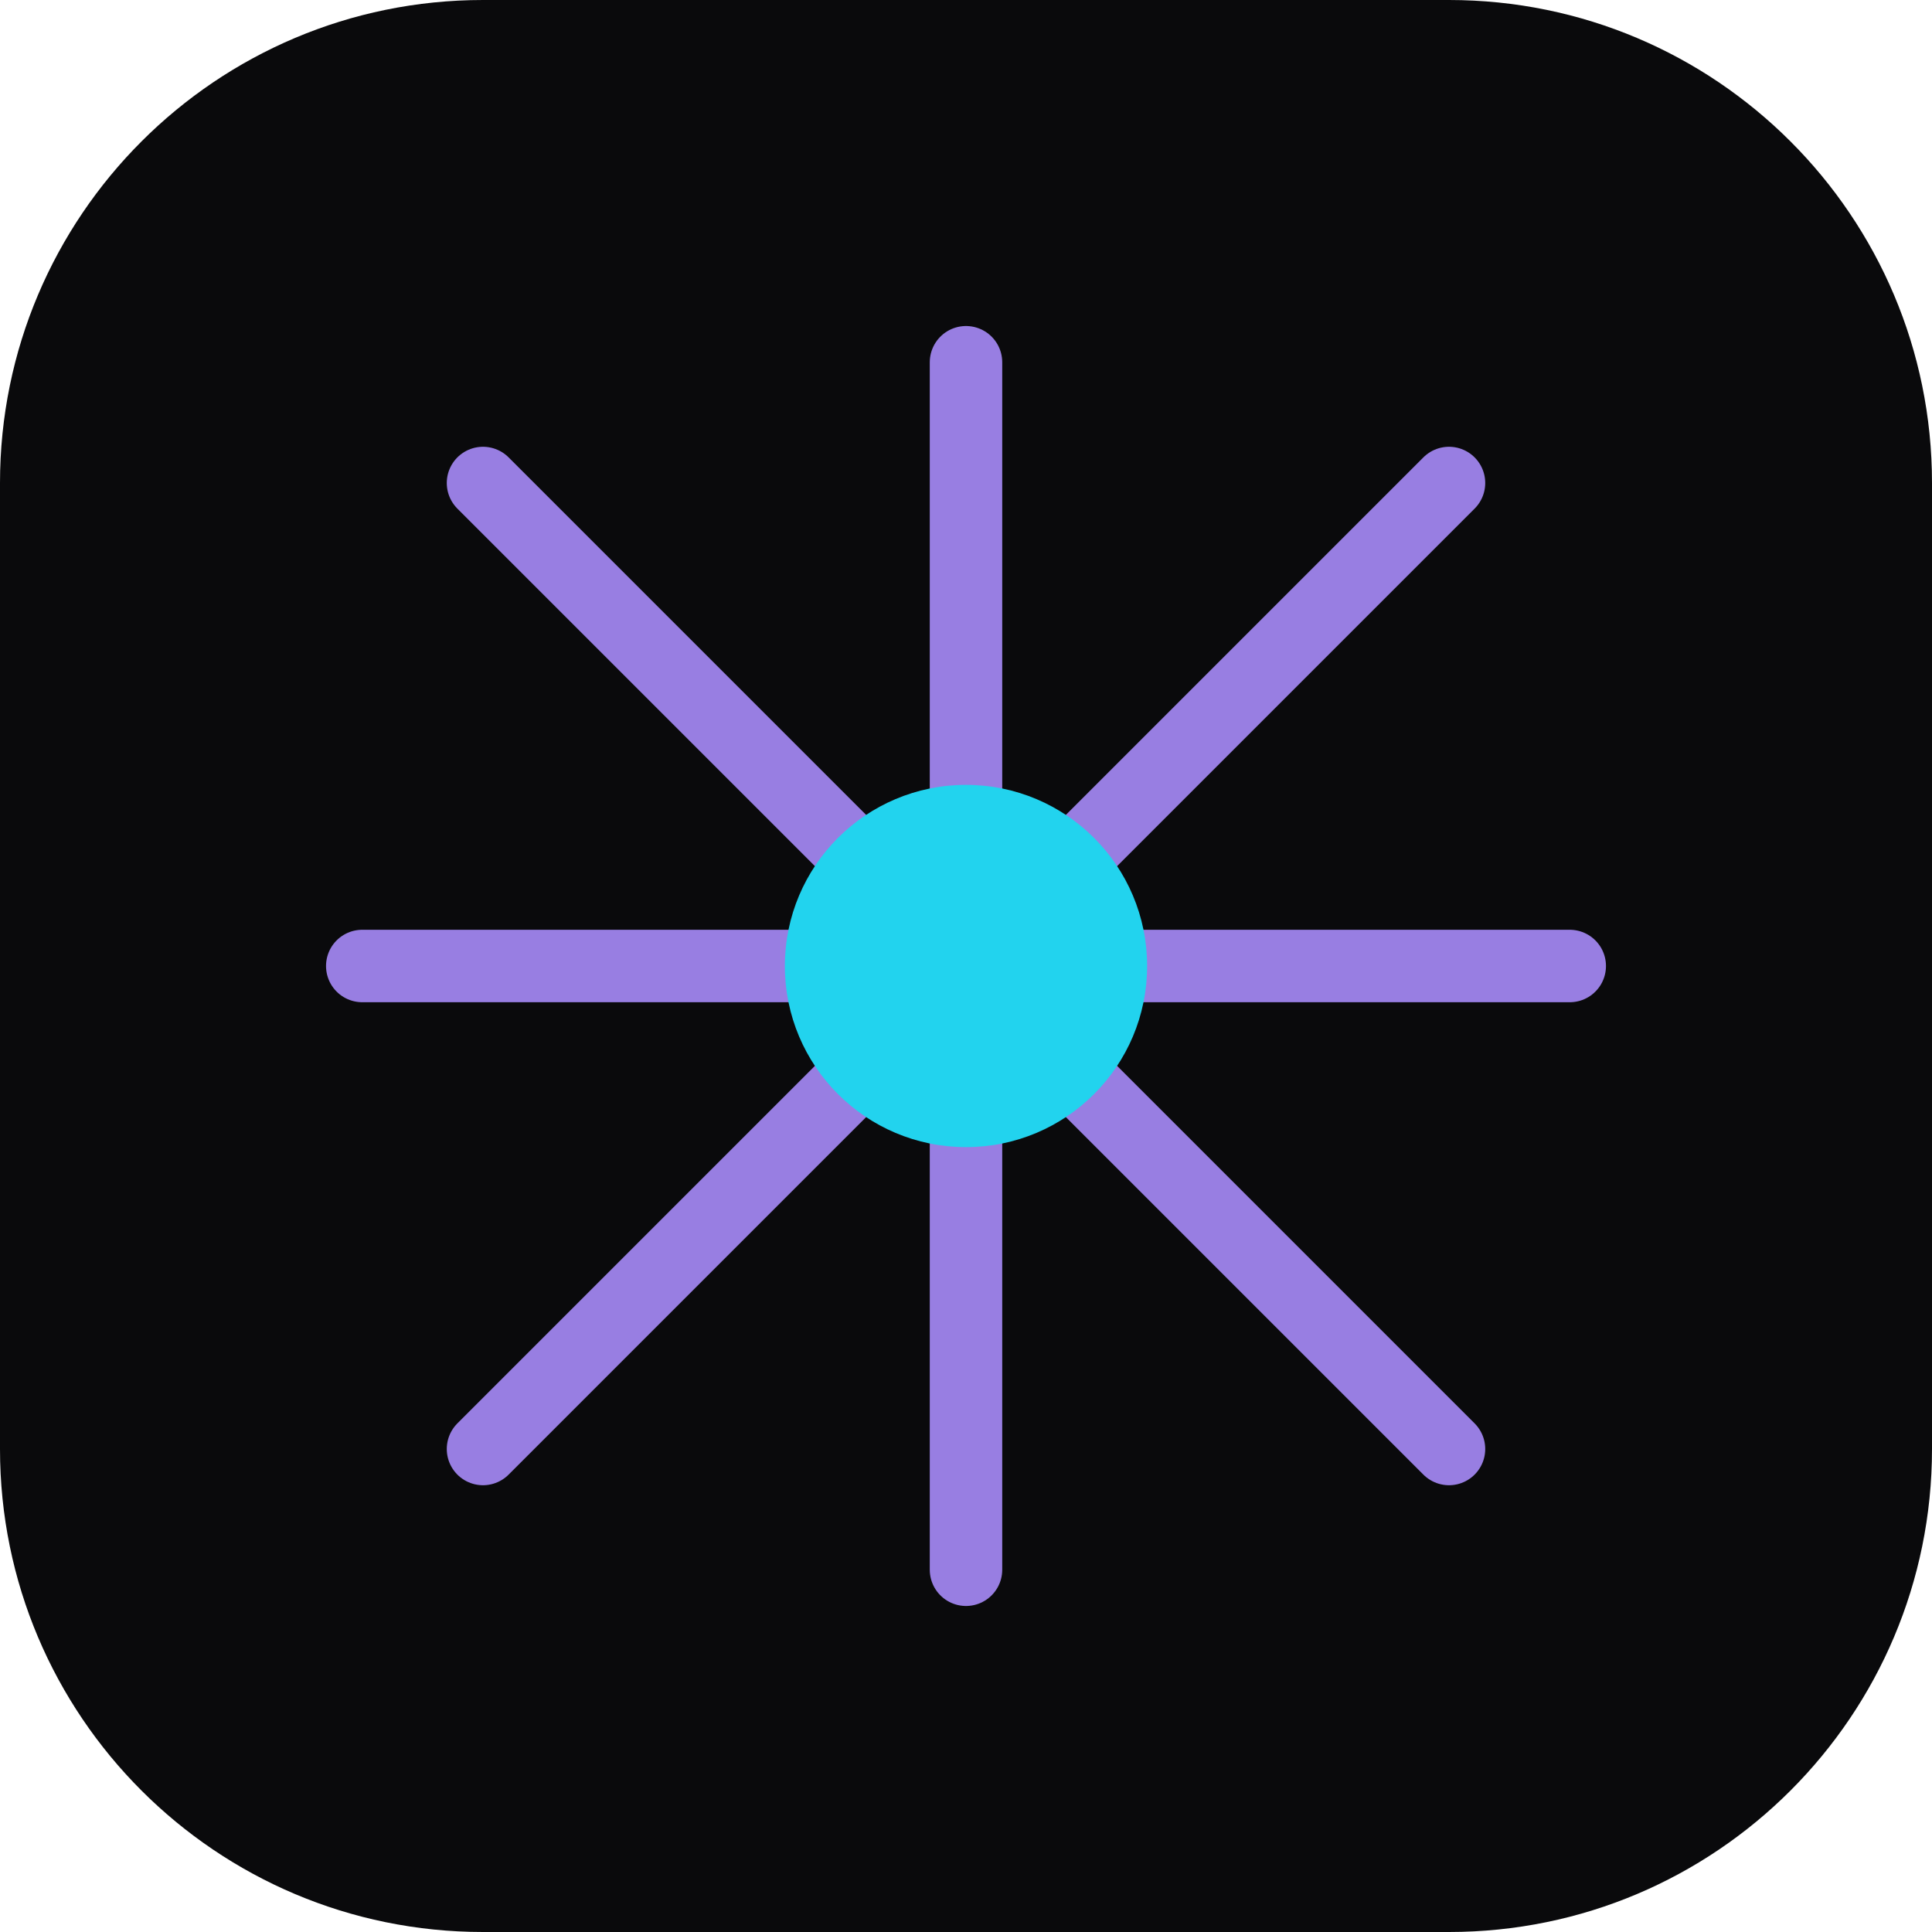
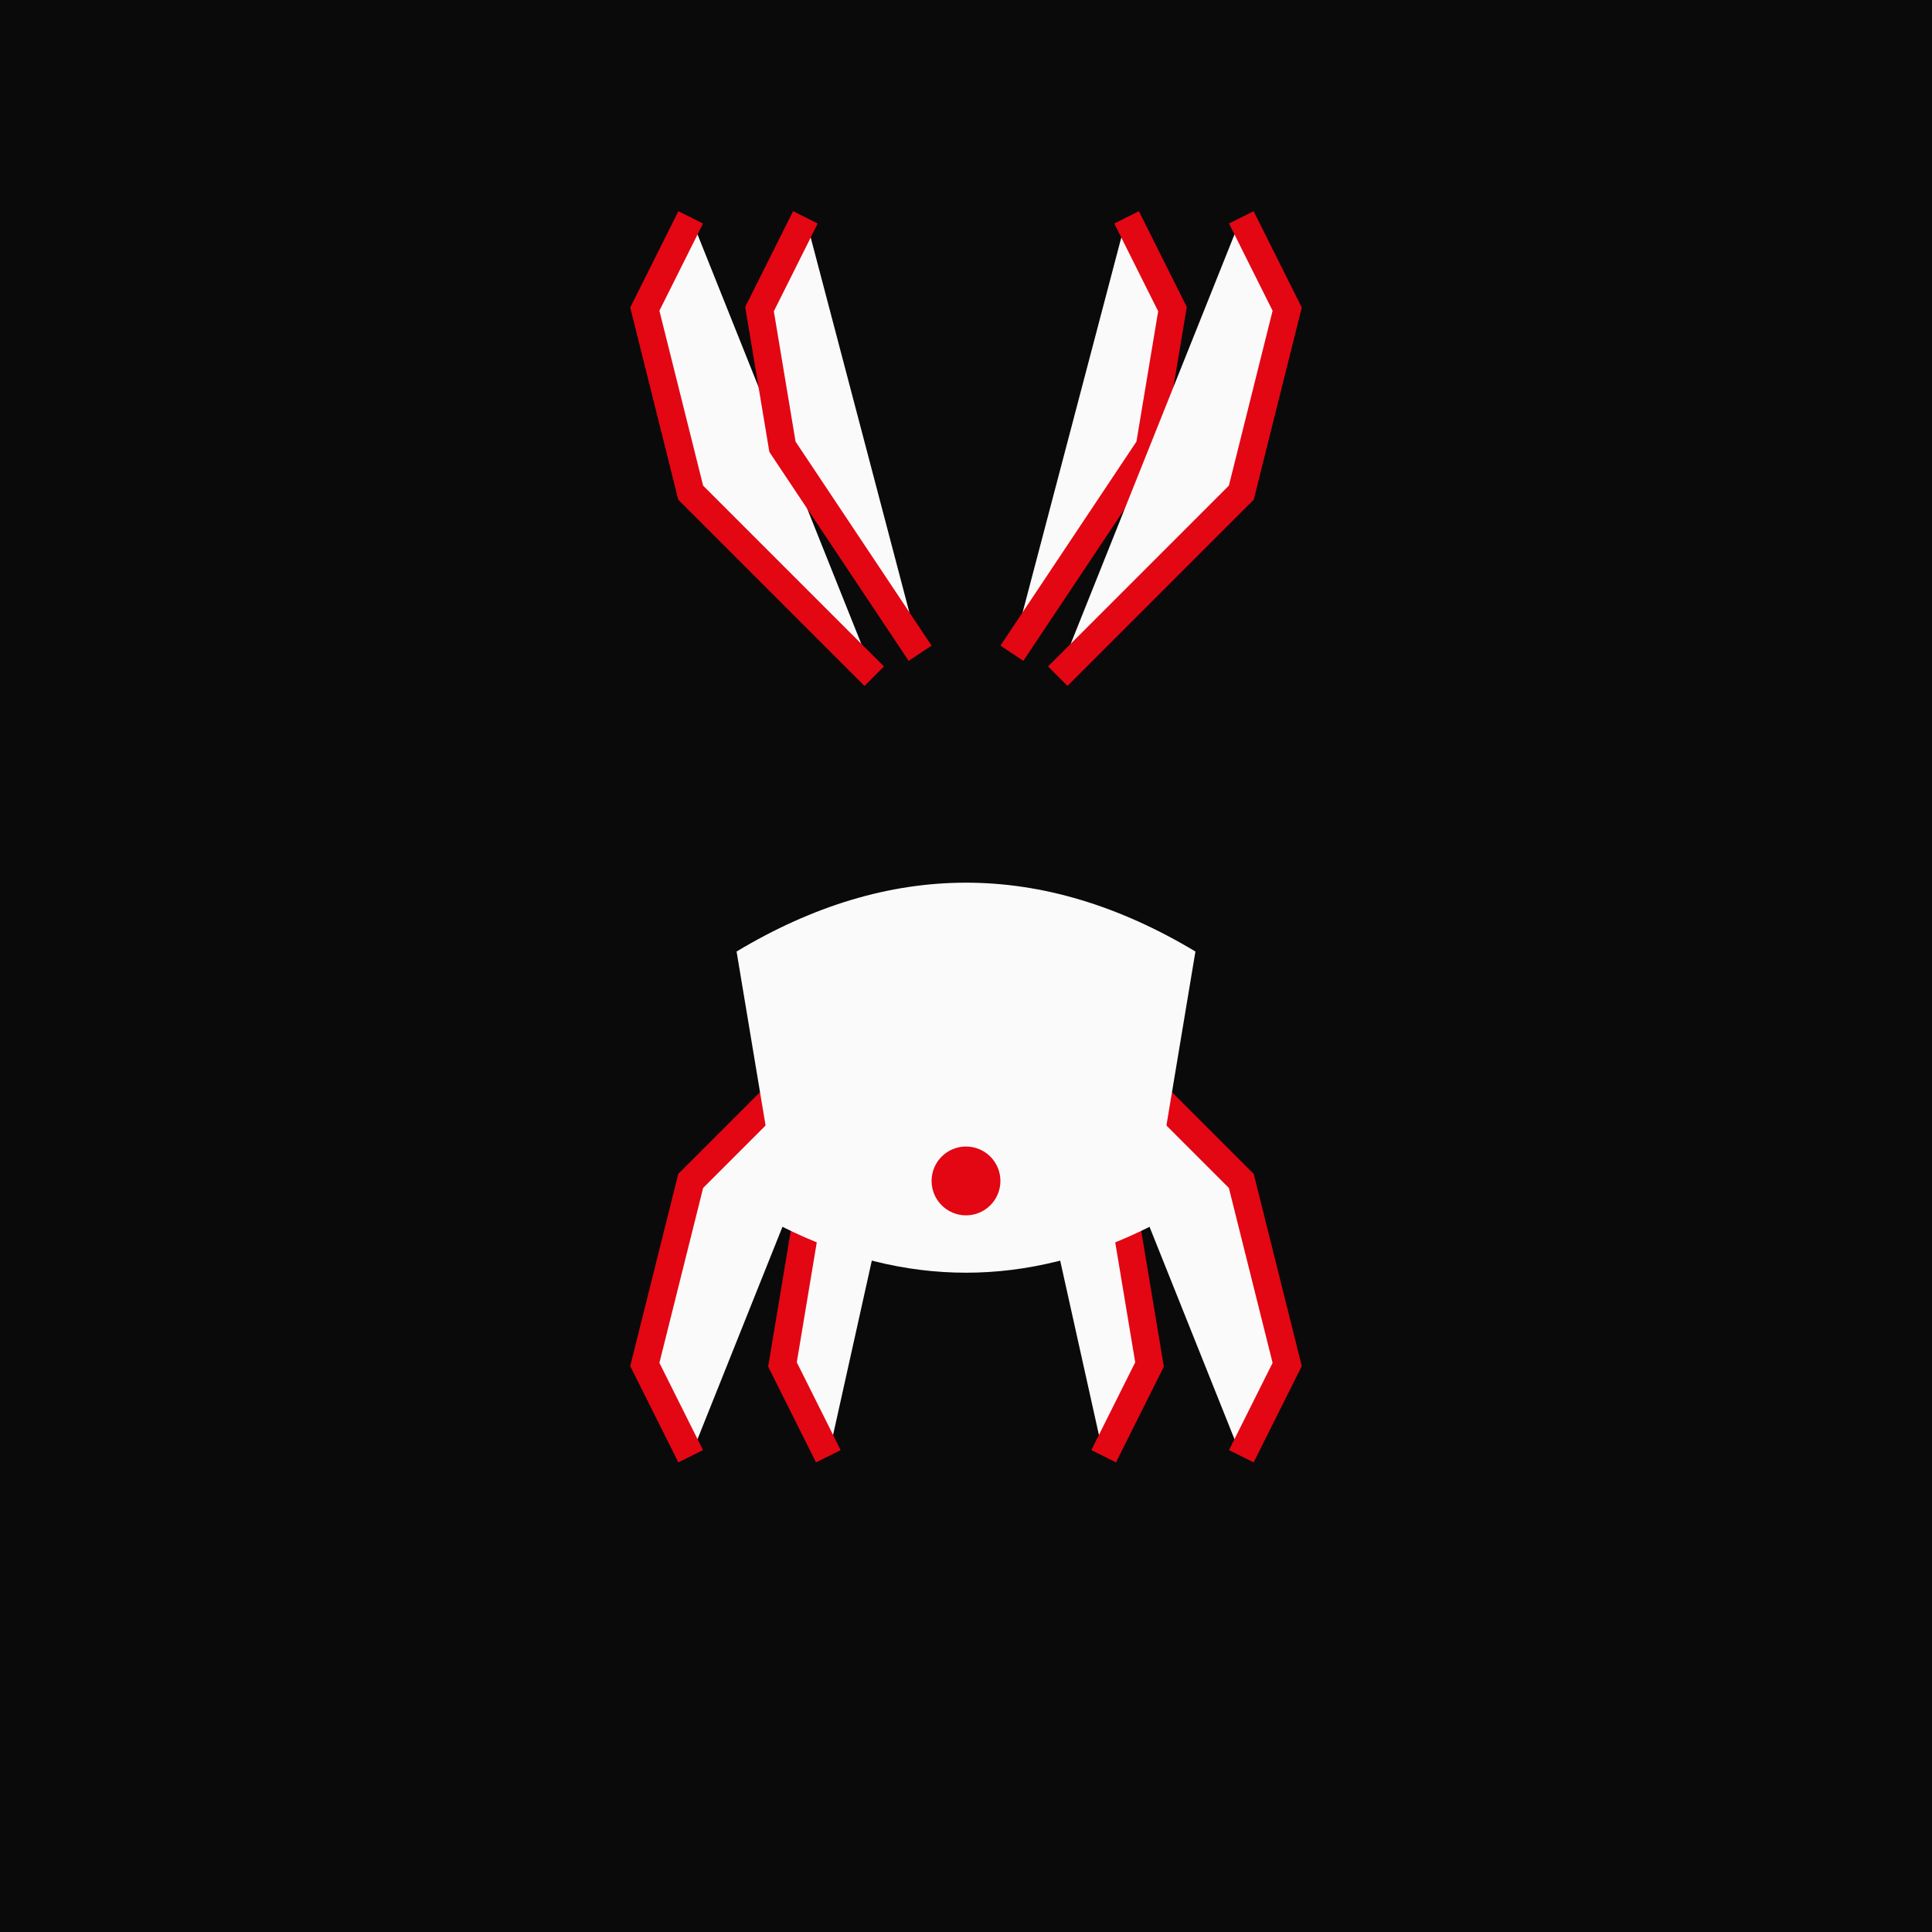
<svg xmlns="http://www.w3.org/2000/svg" viewBox="0 0 32 32" fill="none">
-   <rect width="32" height="32" rx="8" fill="#0a0a0c" />
-   <path d="M16 6v20M6 16h20M8 8l16 16M24 8L8 24" stroke="#a78bfa" stroke-width="1.2" stroke-linecap="round" opacity="0.9" />
-   <circle cx="16" cy="16" r="3" fill="#22d3ee" />
+   <rect width="32" height="32" fill="#0a0a0a" />
+   <g transform="translate(16 15) scale(0.38)">
+     <g fill="#fafafa" stroke="#E30613" stroke-width="1.2">
+       <path d="M-4-10 L-12-18 L-14-26 L-12-30" />
+       <path d="M-2-11 L-8-20 L-9-26 L-7-30" />
+       <path d="M2-11 L8-20 L9-26 L7-30" />
+       <path d="M4-10 L12-18 L14-26 L12-30" />
+       <path d="M-4 4 L-12 12 L-14 20 L-12 24" />
+       <path d="M-2 6 L-7 14 L-8 20 L-6 24" />
+       <path d="M2 6 L7 14 L8 20 L6 24" />
+       <path d="M4 4 L12 12 L14 20 L12 24" />
+     </g>
+     <path d="M-10 2 Q0 -4 10 2 L8 14 Q0 18 -8 14 Z" fill="#fafafa" />
+     <circle cx="0" cy="12" r="1.5" fill="#E30613" />
+   </g>
</svg>
